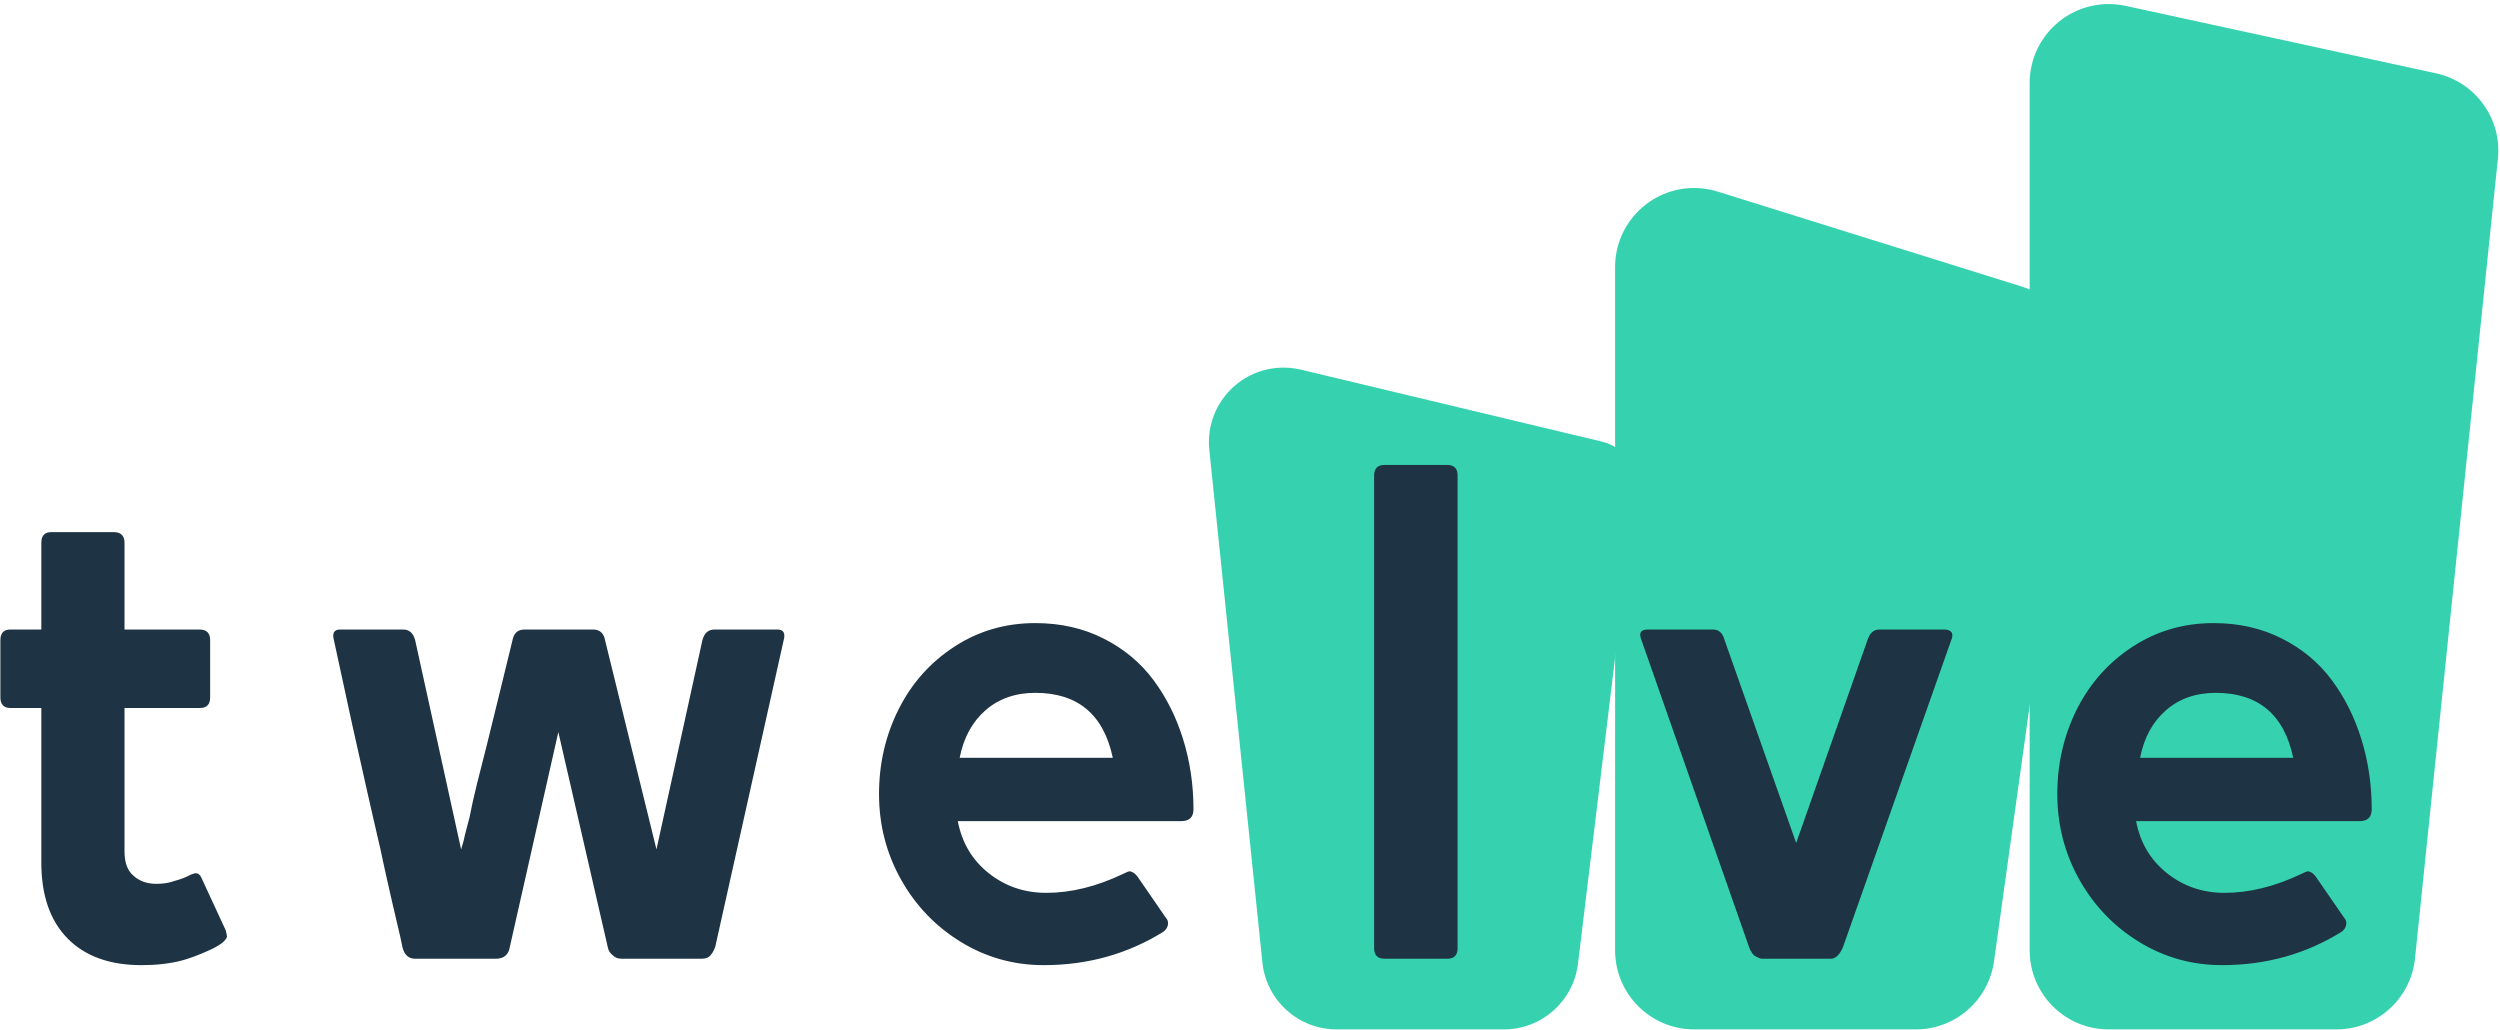
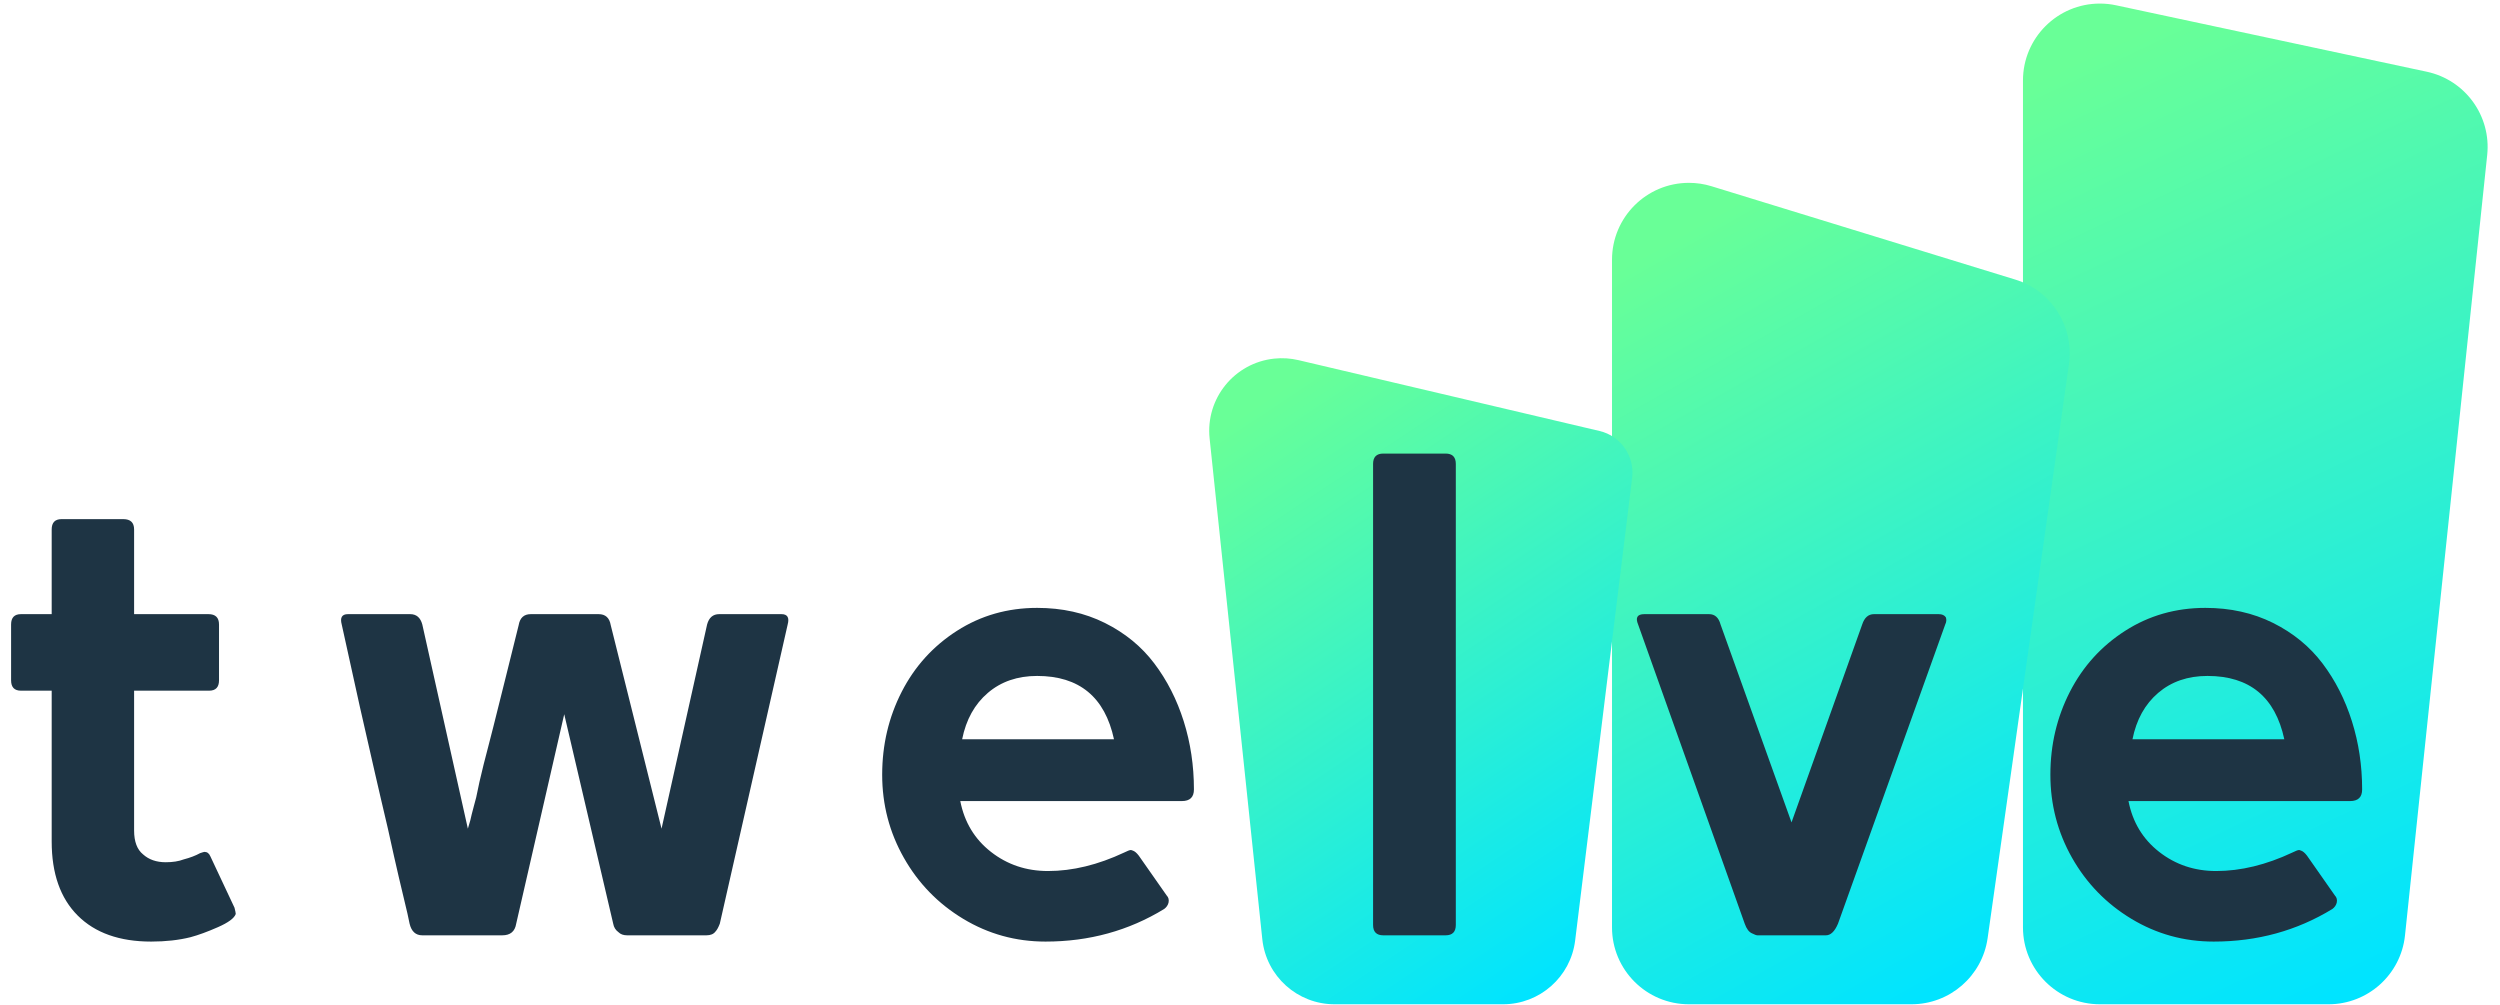
- <svg xmlns="http://www.w3.org/2000/svg" width="51px" height="21px" viewBox="0 0 51 21" version="1.1">
+ <svg xmlns="http://www.w3.org/2000/svg" width="117px" height="47px" viewBox="0 0 117 47" version="1.1">
+   <defs>
+     <linearGradient x1="39.01%" y1="0%" x2="60.775%" y2="100%" id="linearGradient-1">
+       <stop stop-color="#69FF97" offset="0%" />
+       <stop stop-color="#00E4FF" offset="100%" />
+     </linearGradient>
+     <linearGradient x1="34.038%" y1="0%" x2="65.649%" y2="100%" id="linearGradient-2">
+       <stop stop-color="#69FF97" offset="0%" />
+       <stop stop-color="#00E4FF" offset="100%" />
+     </linearGradient>
+     <linearGradient x1="28.125%" y1="0%" x2="71.447%" y2="100%" id="linearGradient-3">
+       <stop stop-color="#69FF97" offset="0%" />
+       <stop stop-color="#00E4FF" offset="100%" />
+     </linearGradient>
+   </defs>
  <g id="Page-1" stroke="none" stroke-width="1" fill="none" fill-rule="evenodd">
-     <g id="Group">
-       <path d="M43.36,0.119 L49.695,1.496 C50.498,1.671 51.042,2.421 50.957,3.238 L49.266,19.553 C49.181,20.375 48.488,21 47.662,21 L43.017,21 C42.127,21 41.405,20.278 41.405,19.387 L41.405,1.695 C41.405,0.805 42.127,0.083 43.017,0.083 C43.133,0.083 43.247,0.095 43.36,0.119 Z" id="Rectangle-Copy-4" fill="#36D2AF" fill-rule="nonzero" />
-       <path d="M35.042,3.909 L41.235,5.843 C41.988,6.078 42.461,6.824 42.352,7.605 L40.678,19.61 C40.567,20.407 39.886,21 39.081,21 L34.561,21 C33.671,21 32.948,20.278 32.948,19.387 C32.948,19.387 32.948,19.387 32.948,19.387 L32.948,5.448 C32.948,4.557 33.671,3.835 34.561,3.835 C34.724,3.835 34.886,3.86 35.042,3.909 Z" id="Rectangle-Copy-5" fill="#36D2AF" fill-rule="nonzero" />
-       <path d="M26.539,7.541 L32.683,9.01 C33.125,9.116 33.418,9.537 33.364,9.989 L32.191,19.66 C32.098,20.425 31.449,21 30.679,21 L27.268,21 C26.487,21 25.833,20.41 25.753,19.634 L24.67,9.179 C24.583,8.342 25.191,7.594 26.028,7.507 C26.199,7.489 26.372,7.501 26.539,7.541 Z" id="Rectangle-Copy-3" fill="#36D2AF" fill-rule="nonzero" />
-       <path d="M4.108,17.905 L4.606,18.981 C4.623,19.051 4.631,19.094 4.631,19.112 C4.601,19.199 4.479,19.291 4.264,19.387 C4.05,19.484 3.862,19.554 3.7,19.597 C3.458,19.658 3.188,19.689 2.89,19.689 C2.24,19.689 1.736,19.508 1.379,19.145 C1.022,18.782 0.843,18.266 0.843,17.597 L0.843,14.443 L0.212,14.443 C0.076,14.443 0.008,14.37 0.008,14.226 L0.008,13.059 C0.008,12.914 0.076,12.842 0.212,12.842 L0.843,12.842 L0.843,11.072 C0.843,10.927 0.912,10.855 1.048,10.855 L2.316,10.855 C2.465,10.855 2.54,10.927 2.54,11.072 L2.54,12.842 L4.07,12.842 C4.214,12.842 4.287,12.914 4.287,13.059 L4.287,14.226 C4.287,14.37 4.219,14.443 4.083,14.443 L2.54,14.443 L2.54,17.367 C2.54,17.599 2.601,17.765 2.725,17.866 C2.844,17.975 2.999,18.03 3.19,18.03 C3.335,18.03 3.458,18.01 3.56,17.971 C3.692,17.936 3.804,17.892 3.898,17.84 C3.949,17.822 3.979,17.813 3.987,17.813 C4.042,17.813 4.083,17.844 4.108,17.905 Z M8.469,13.059 L9.407,17.328 L9.458,17.151 C9.466,17.116 9.476,17.075 9.486,17.026 C9.497,16.978 9.512,16.92 9.531,16.853 C9.55,16.785 9.566,16.725 9.579,16.672 C9.617,16.471 9.668,16.242 9.732,15.984 C9.745,15.931 9.774,15.814 9.821,15.633 C9.868,15.451 9.904,15.308 9.93,15.203 C9.985,14.98 10.071,14.631 10.188,14.154 C10.305,13.677 10.393,13.317 10.452,13.072 C10.478,12.919 10.561,12.842 10.701,12.842 L12.098,12.842 C12.238,12.842 12.321,12.919 12.346,13.072 L13.392,17.328 L14.329,13.059 C14.368,12.914 14.45,12.842 14.578,12.842 L15.86,12.842 C15.983,12.842 16.025,12.914 15.987,13.059 L14.591,19.315 C14.561,19.394 14.531,19.449 14.501,19.479 C14.463,19.532 14.402,19.558 14.317,19.558 L12.684,19.558 C12.608,19.558 12.548,19.536 12.506,19.492 C12.446,19.449 12.41,19.39 12.397,19.315 L11.39,14.934 L10.401,19.315 C10.376,19.477 10.28,19.558 10.115,19.558 L8.469,19.558 C8.333,19.558 8.246,19.477 8.208,19.315 C8.187,19.202 8.15,19.034 8.096,18.814 C8.043,18.593 8.006,18.434 7.985,18.338 C7.972,18.281 7.939,18.135 7.886,17.899 C7.833,17.663 7.791,17.472 7.762,17.328 C7.728,17.188 7.679,16.976 7.615,16.692 C7.551,16.408 7.513,16.239 7.5,16.187 C7.309,15.352 7.079,14.309 6.812,13.059 C6.773,12.914 6.816,12.842 6.939,12.842 L8.221,12.842 C8.348,12.842 8.431,12.914 8.469,13.059 Z M21.343,18.214 C21.849,18.214 22.372,18.085 22.912,17.827 C22.98,17.792 23.027,17.774 23.052,17.774 C23.056,17.774 23.063,17.776 23.071,17.781 C23.08,17.785 23.086,17.787 23.09,17.787 C23.129,17.8 23.169,17.835 23.212,17.892 L23.785,18.725 C23.824,18.764 23.836,18.815 23.824,18.876 C23.811,18.928 23.781,18.972 23.734,19.007 C23.003,19.462 22.189,19.689 21.292,19.689 C20.68,19.689 20.116,19.531 19.599,19.214 C19.083,18.897 18.676,18.471 18.378,17.938 C18.081,17.405 17.932,16.825 17.932,16.2 C17.932,15.575 18.066,14.997 18.334,14.465 C18.601,13.934 18.981,13.509 19.472,13.19 C19.963,12.871 20.512,12.711 21.12,12.711 C21.634,12.711 22.099,12.816 22.513,13.026 C22.928,13.236 23.267,13.518 23.53,13.872 C23.794,14.226 23.996,14.629 24.136,15.082 C24.276,15.534 24.347,16.01 24.347,16.508 C24.347,16.67 24.264,16.751 24.098,16.751 L19.539,16.751 C19.624,17.193 19.834,17.547 20.17,17.813 C20.506,18.08 20.897,18.214 21.343,18.214 Z M19.577,15.459 L22.701,15.459 C22.514,14.576 21.987,14.134 21.12,14.134 C20.716,14.134 20.378,14.252 20.106,14.488 C19.834,14.725 19.658,15.048 19.577,15.459 Z M29.524,19.558 L28.243,19.558 C28.102,19.558 28.032,19.486 28.032,19.342 L28.032,9.701 C28.032,9.557 28.102,9.485 28.243,9.485 L29.524,9.485 C29.665,9.485 29.735,9.557 29.735,9.701 L29.735,19.342 C29.735,19.486 29.665,19.558 29.524,19.558 Z M35.182,13.059 L36.642,17.197 L38.096,13.059 C38.143,12.914 38.223,12.842 38.338,12.842 L39.671,12.842 C39.739,12.842 39.788,12.864 39.818,12.908 C39.835,12.956 39.83,13.006 39.805,13.059 L37.599,19.315 C37.531,19.477 37.448,19.558 37.35,19.558 L35.941,19.558 C35.92,19.558 35.883,19.545 35.832,19.519 C35.769,19.492 35.718,19.425 35.679,19.315 L33.486,13.059 C33.426,12.914 33.469,12.842 33.613,12.842 L34.946,12.842 C35.065,12.842 35.144,12.914 35.182,13.059 Z M45.38,18.214 C45.886,18.214 46.409,18.085 46.949,17.827 C47.017,17.792 47.063,17.774 47.089,17.774 C47.093,17.774 47.1,17.776 47.108,17.781 C47.117,17.785 47.123,17.787 47.127,17.787 C47.165,17.8 47.206,17.835 47.248,17.892 L47.822,18.725 C47.86,18.764 47.873,18.815 47.86,18.876 C47.848,18.928 47.818,18.972 47.771,19.007 C47.04,19.462 46.226,19.689 45.329,19.689 C44.717,19.689 44.153,19.531 43.636,19.214 C43.12,18.897 42.713,18.471 42.415,17.938 C42.118,17.405 41.969,16.825 41.969,16.2 C41.969,15.575 42.103,14.997 42.37,14.465 C42.638,13.934 43.018,13.509 43.509,13.19 C44,12.871 44.549,12.711 45.157,12.711 C45.671,12.711 46.136,12.816 46.55,13.026 C46.965,13.236 47.304,13.518 47.567,13.872 C47.831,14.226 48.033,14.629 48.173,15.082 C48.313,15.534 48.383,16.01 48.383,16.508 C48.383,16.67 48.3,16.751 48.135,16.751 L43.576,16.751 C43.661,17.193 43.871,17.547 44.207,17.813 C44.543,18.08 44.934,18.214 45.38,18.214 Z M43.658,15.459 L46.782,15.459 C46.595,14.576 46.068,14.134 45.201,14.134 C44.797,14.134 44.459,14.252 44.187,14.488 C43.915,14.725 43.738,15.048 43.658,15.459 Z" id="twelve" fill="#1E3444" />
+     <g id="Landing--Copy-3" transform="translate(-152, -8)">
+       <g id="Group" transform="translate(152.5, 8)">
+         <path d="M98.528,0.247 L113.074,3.357 C114.874,3.742 116.094,5.424 115.901,7.255 L112.054,43.777 C111.861,45.609 110.316,47 108.474,47 L97.775,47 C95.787,47 94.175,45.388 94.175,43.4 L94.175,3.767 C94.175,1.779 95.787,0.167 97.775,0.167 C98.028,0.167 98.281,0.194 98.528,0.247 Z" id="Rectangle-Copy-4" fill="url(#linearGradient-1)" fill-rule="nonzero" />
+         <path d="M79.599,8.716 L93.821,13.086 C95.513,13.607 96.576,15.28 96.328,17.033 L92.521,43.905 C92.269,45.68 90.75,47 88.957,47 L78.542,47 C76.553,47 74.942,45.388 74.942,43.4 C74.942,43.4 74.942,43.4 74.942,43.4 L74.942,12.157 C74.942,10.169 76.553,8.557 78.542,8.557 C78.9,8.557 79.257,8.61 79.599,8.716 Z" id="Rectangle-Copy-5" fill="url(#linearGradient-2)" fill-rule="nonzero" />
+         <path d="M60.27,16.855 L74.358,20.17 C75.352,20.403 76.01,21.348 75.885,22.361 L73.217,44.016 C73.007,45.72 71.559,47 69.842,47 L61.958,47 C60.218,47 58.759,45.686 58.576,43.956 L56.11,20.52 C55.913,18.653 57.267,16.98 59.135,16.783 C59.514,16.743 59.898,16.767 60.27,16.855 Z" id="Rectangle-Copy-3" fill="url(#linearGradient-3)" fill-rule="nonzero" />
+         <path d="M9.344,40.074 L10.475,42.481 C10.514,42.637 10.533,42.735 10.533,42.774 C10.466,42.97 10.188,43.176 9.699,43.391 C9.211,43.606 8.783,43.763 8.416,43.861 C7.865,43.998 7.251,44.066 6.574,44.066 C5.095,44.066 3.949,43.66 3.137,42.848 C2.325,42.036 1.919,40.881 1.919,39.384 L1.919,32.324 L0.483,32.324 C0.173,32.324 0.019,32.162 0.019,31.839 L0.019,29.227 C0.019,28.904 0.173,28.742 0.483,28.742 L1.919,28.742 L1.919,24.779 C1.919,24.456 2.073,24.295 2.383,24.295 L5.269,24.295 C5.607,24.295 5.776,24.456 5.776,24.779 L5.776,28.742 L9.257,28.742 C9.586,28.742 9.75,28.904 9.75,29.227 L9.75,31.839 C9.75,32.162 9.595,32.324 9.286,32.324 L5.776,32.324 L5.776,38.87 C5.776,39.389 5.917,39.761 6.197,39.986 C6.468,40.23 6.821,40.353 7.256,40.353 C7.584,40.353 7.865,40.309 8.097,40.22 C8.397,40.142 8.653,40.044 8.865,39.927 C8.981,39.888 9.049,39.868 9.069,39.868 C9.194,39.868 9.286,39.937 9.344,40.074 Z M19.264,29.227 L21.396,38.782 L21.512,38.386 C21.531,38.307 21.553,38.214 21.577,38.107 C21.601,37.999 21.635,37.87 21.679,37.718 C21.722,37.566 21.758,37.432 21.787,37.314 C21.874,36.864 21.99,36.35 22.135,35.773 C22.164,35.656 22.232,35.394 22.338,34.988 C22.445,34.582 22.527,34.261 22.585,34.026 C22.711,33.527 22.906,32.745 23.172,31.678 C23.438,30.611 23.639,29.804 23.774,29.256 C23.832,28.914 24.021,28.742 24.34,28.742 L27.516,28.742 C27.835,28.742 28.024,28.914 28.082,29.256 L30.46,38.782 L32.592,29.227 C32.679,28.904 32.868,28.742 33.158,28.742 L36.073,28.742 C36.353,28.742 36.45,28.904 36.363,29.227 L33.187,43.229 C33.119,43.406 33.051,43.528 32.984,43.596 C32.897,43.714 32.756,43.773 32.563,43.773 L28.85,43.773 C28.676,43.773 28.541,43.724 28.444,43.626 C28.309,43.528 28.227,43.396 28.198,43.229 L25.906,33.425 L23.658,43.229 C23.6,43.592 23.383,43.773 23.006,43.773 L19.264,43.773 C18.954,43.773 18.756,43.592 18.669,43.229 C18.621,42.975 18.536,42.601 18.415,42.107 C18.295,41.612 18.21,41.258 18.162,41.042 C18.133,40.915 18.058,40.587 17.937,40.059 C17.816,39.531 17.722,39.105 17.654,38.782 C17.577,38.469 17.465,37.994 17.32,37.358 C17.175,36.722 17.088,36.346 17.059,36.228 C16.624,34.359 16.102,32.025 15.493,29.227 C15.406,28.904 15.503,28.742 15.783,28.742 L18.698,28.742 C18.988,28.742 19.177,28.904 19.264,29.227 Z M48.545,40.764 C49.696,40.764 50.885,40.475 52.113,39.898 C52.268,39.819 52.374,39.78 52.432,39.78 C52.442,39.78 52.456,39.785 52.476,39.795 C52.495,39.805 52.51,39.809 52.519,39.809 C52.606,39.839 52.698,39.917 52.795,40.044 L54.1,41.908 C54.187,41.997 54.216,42.109 54.187,42.246 C54.158,42.363 54.09,42.461 53.984,42.54 C52.321,43.557 50.47,44.066 48.429,44.066 C47.037,44.066 45.754,43.711 44.579,43.002 C43.404,42.293 42.478,41.341 41.802,40.147 C41.125,38.953 40.786,37.657 40.786,36.257 C40.786,34.858 41.091,33.564 41.7,32.375 C42.309,31.186 43.172,30.235 44.289,29.52 C45.406,28.806 46.655,28.449 48.038,28.449 C49.208,28.449 50.264,28.684 51.207,29.153 C52.149,29.623 52.921,30.254 53.52,31.047 C54.119,31.839 54.579,32.742 54.898,33.755 C55.217,34.768 55.376,35.832 55.376,36.947 C55.376,37.309 55.188,37.49 54.811,37.49 L44.441,37.49 C44.635,38.479 45.113,39.271 45.877,39.868 C46.641,40.465 47.53,40.764 48.545,40.764 Z M44.528,34.599 L51.635,34.599 C51.209,32.622 50.01,31.634 48.038,31.634 C47.119,31.634 46.351,31.898 45.732,32.427 C45.113,32.955 44.712,33.679 44.528,34.599 Z M67.154,43.773 L64.238,43.773 C63.919,43.773 63.76,43.611 63.76,43.288 L63.76,21.712 C63.76,21.389 63.919,21.227 64.238,21.227 L67.154,21.227 C67.473,21.227 67.632,21.389 67.632,21.712 L67.632,43.288 C67.632,43.611 67.473,43.773 67.154,43.773 Z M80.022,29.227 L83.343,38.488 L86.65,29.227 C86.756,28.904 86.94,28.742 87.201,28.742 L90.232,28.742 C90.387,28.742 90.498,28.791 90.565,28.889 C90.604,28.997 90.594,29.109 90.536,29.227 L85.518,43.229 C85.364,43.592 85.175,43.773 84.953,43.773 L81.748,43.773 C81.699,43.773 81.617,43.743 81.501,43.684 C81.356,43.626 81.24,43.474 81.153,43.229 L76.164,29.227 C76.029,28.904 76.125,28.742 76.454,28.742 L79.485,28.742 C79.756,28.742 79.935,28.904 80.022,29.227 Z M103.217,40.764 C104.368,40.764 105.557,40.475 106.785,39.898 C106.94,39.819 107.046,39.78 107.104,39.78 C107.114,39.78 107.128,39.785 107.148,39.795 C107.167,39.805 107.182,39.809 107.191,39.809 C107.278,39.839 107.37,39.917 107.467,40.044 L108.772,41.908 C108.859,41.997 108.888,42.109 108.859,42.246 C108.83,42.363 108.762,42.461 108.656,42.54 C106.993,43.557 105.141,44.066 103.101,44.066 C101.709,44.066 100.426,43.711 99.251,43.002 C98.076,42.293 97.15,41.341 96.473,40.147 C95.797,38.953 95.458,37.657 95.458,36.257 C95.458,34.858 95.763,33.564 96.372,32.375 C96.981,31.186 97.844,30.235 98.961,29.52 C100.077,28.806 101.327,28.449 102.71,28.449 C103.88,28.449 104.936,28.684 105.879,29.153 C106.821,29.623 107.592,30.254 108.192,31.047 C108.791,31.839 109.251,32.742 109.57,33.755 C109.889,34.768 110.048,35.832 110.048,36.947 C110.048,37.309 109.86,37.49 109.483,37.49 L99.113,37.49 C99.306,38.479 99.785,39.271 100.549,39.868 C101.313,40.465 102.202,40.764 103.217,40.764 Z M99.3,34.599 L106.406,34.599 C105.981,32.622 104.782,31.634 102.809,31.634 C101.891,31.634 101.122,31.898 100.503,32.427 C99.885,32.955 99.483,33.679 99.3,34.599 Z" id="twelve" fill="#1E3444" />
+       </g>
    </g>
  </g>
</svg>
